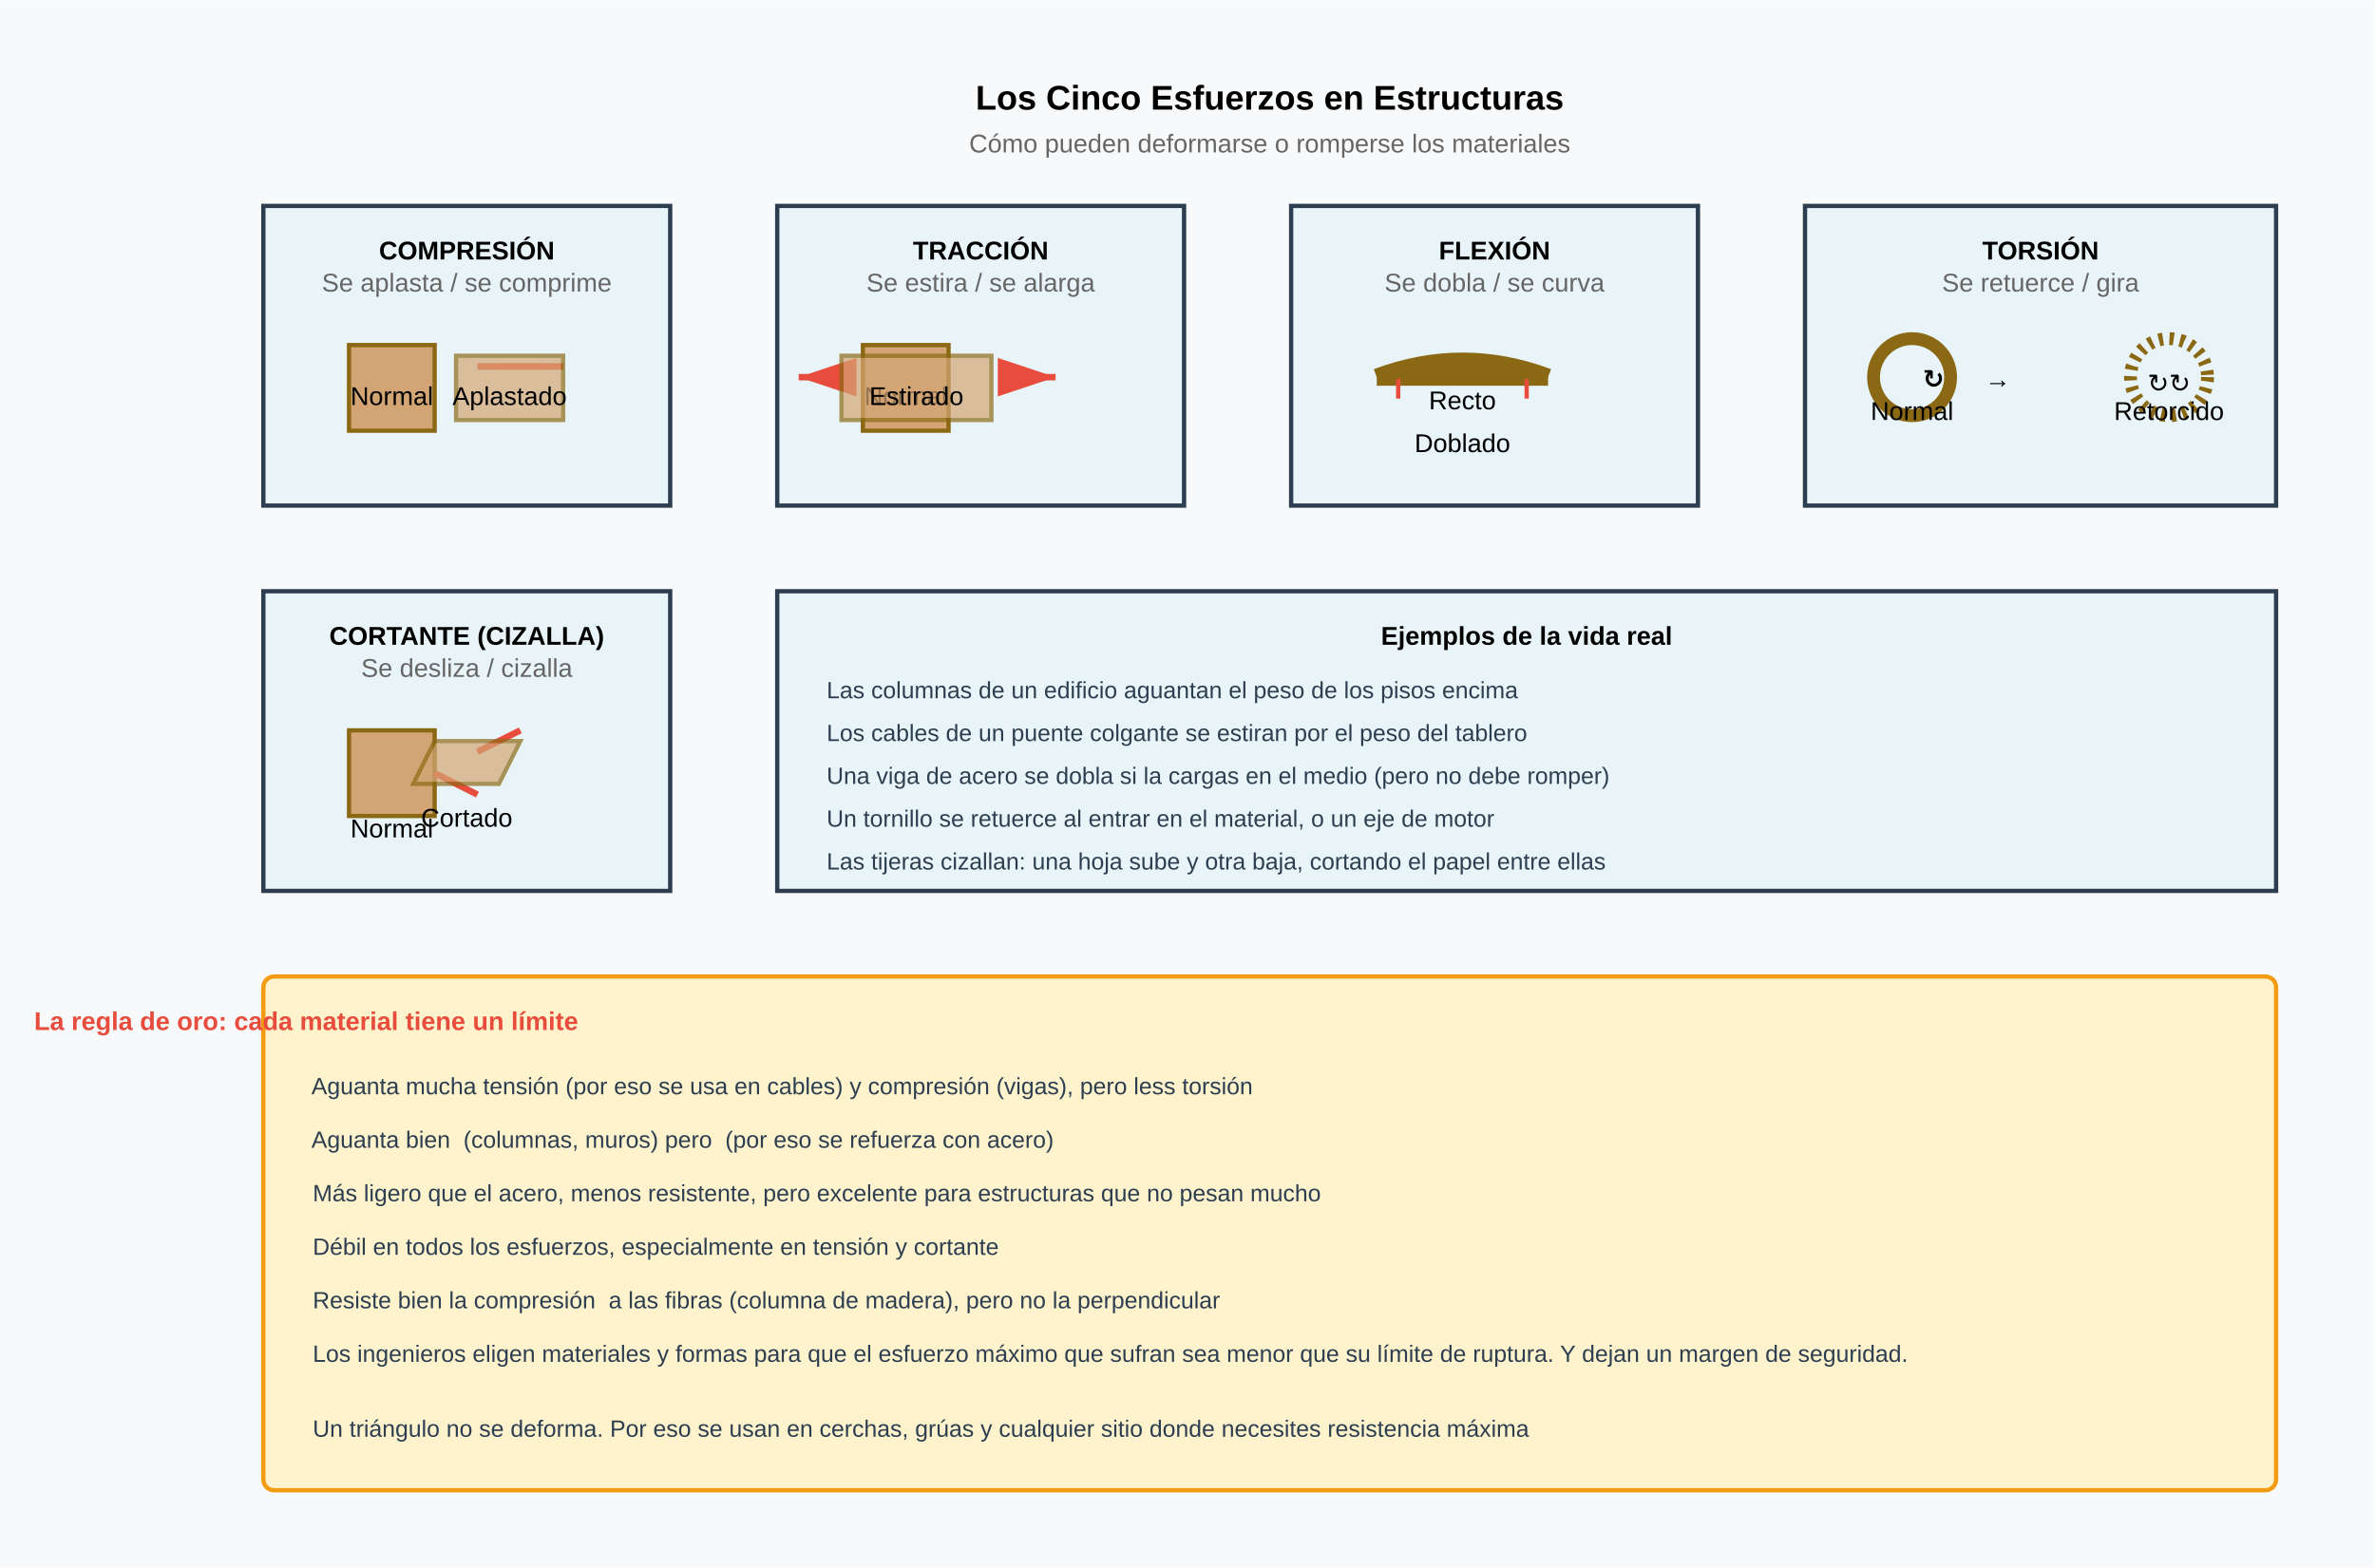
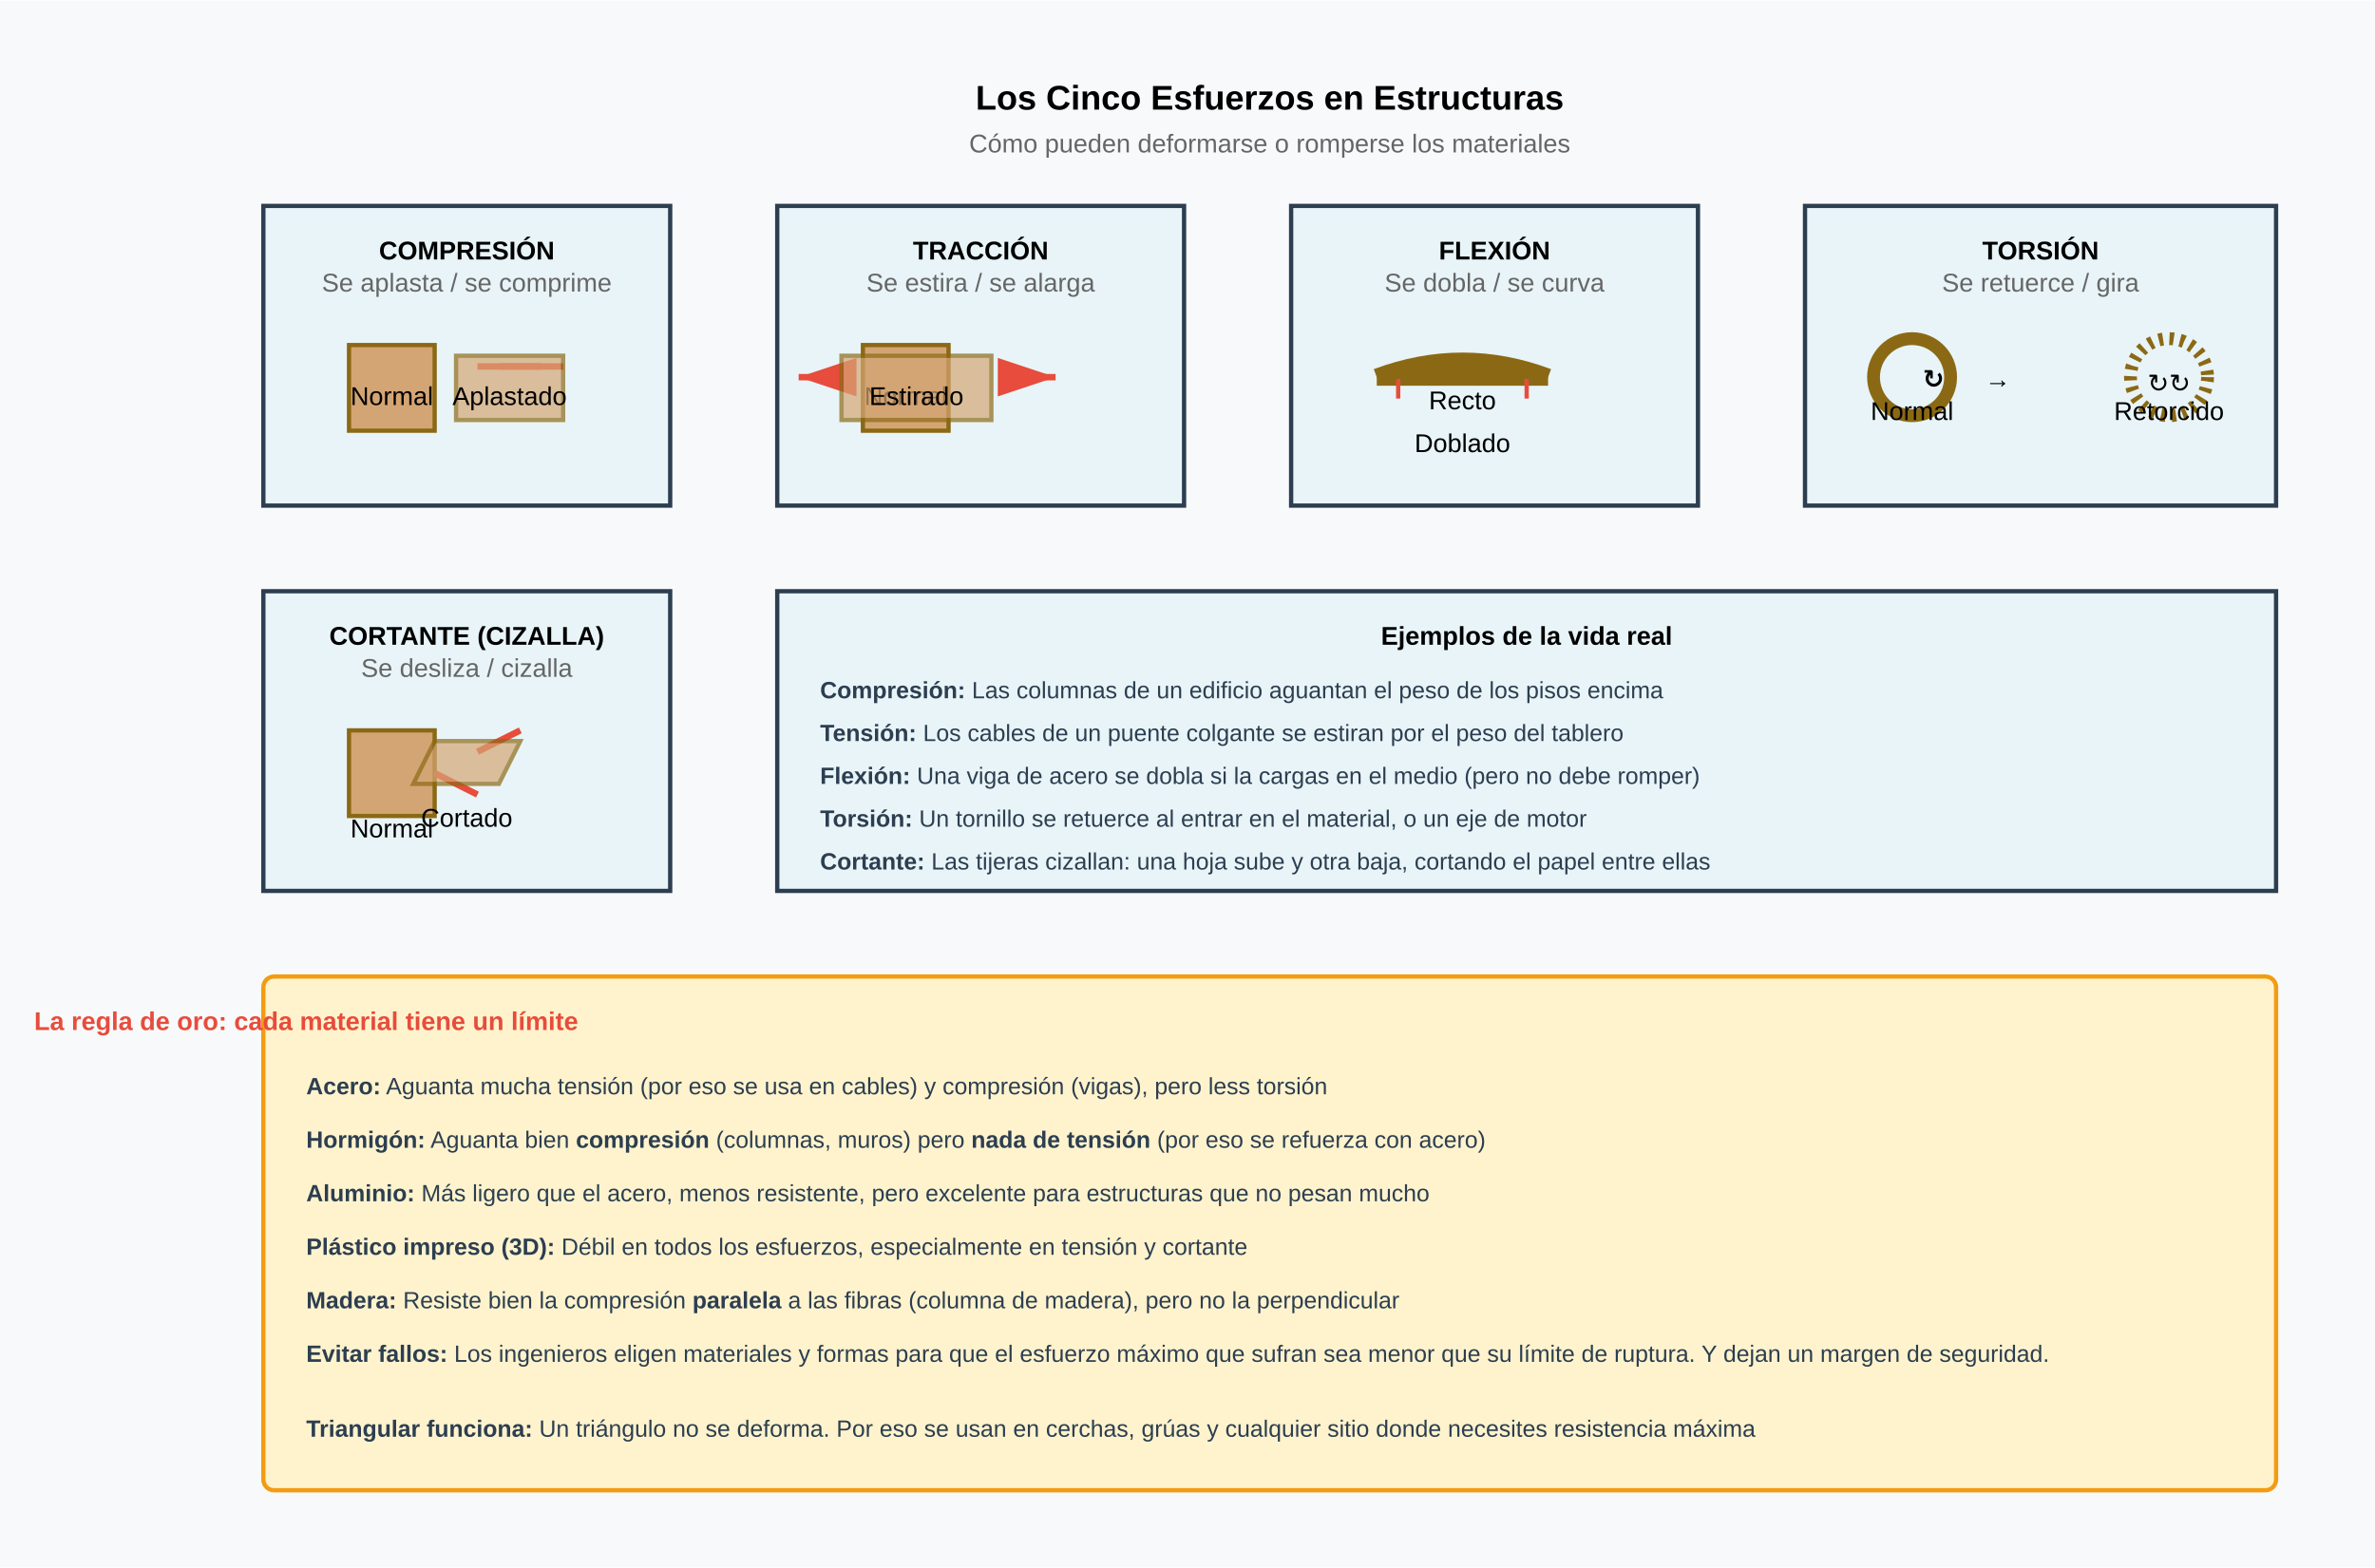
<svg xmlns="http://www.w3.org/2000/svg" viewBox="-93 -16.2 1109.2 732.3">
  <defs>
    <style>
      .box { stroke: #2c3e50; stroke-width: 2; fill-opacity: 0.9; }
      .title { font-family: Arial, sans-serif; font-size: 16px; font-weight: bold; text-anchor: middle; }
      .label { font-family: Arial, sans-serif; font-size: 12px; text-anchor: middle; }
      .stress-box { stroke: #2c3e50; stroke-width: 2; fill: #e8f4f8; }
      .arrow { stroke: #e74c3c; stroke-width: 3; fill: none; marker-end: url(#arrowred); }
      .arrow-good { stroke: #27ae60; stroke-width: 3; fill: none; marker-end: url(#arrowgreen); }
      .material { fill: #d4a574; stroke: #8b6914; stroke-width: 2; }
    </style>
    <marker id="arrowred" markerWidth="10" markerHeight="10" refX="9" refY="3" orient="auto" markerUnits="strokeWidth">
      <path d="M0,0 L0,6 L9,3 z" fill="#e74c3c" />
    </marker>
    <marker id="arrowgreen" markerWidth="10" markerHeight="10" refX="9" refY="3" orient="auto" markerUnits="strokeWidth">
      <path d="M0,0 L0,6 L9,3 z" fill="#27ae60" />
    </marker>
  </defs>
  <rect x="-93" y="-16" width="1109" height="732" fill="#f8f9fa" />
  <text x="500" y="35" class="title" font-size="18">Los Cinco Esfuerzos en Estructuras</text>
  <text x="500" y="55" class="label" font-size="11" fill="#666">Cómo pueden deformarse o romperse los materiales</text>
  <g>
    <rect x="30" y="80" width="190" height="140" class="stress-box" />
    <text x="125" y="105" class="label" font-weight="bold" font-size="13">COMPRESIÓN</text>
    <text x="125" y="120" class="label" font-size="10" fill="#666">Se aplasta / se comprime</text>
    <rect x="70" y="145" width="40" height="40" class="material" />
    <text x="90" y="173" class="label" font-size="9">Normal</text>
-     <path d="M130,155 L160,155" stroke="#e74c3c" stroke-width="3" marker-start="url(#arrowright)" />
-     <path d="M170,155 L140,155" stroke="#e74c3c" stroke-width="3" marker-end="url(#arrowright)" />
+     <path d="M130,155 L160,155" stroke="#e74c3c" stroke-width="3" marker-start="url(#arrowright)" fill="none" />
+     <path d="M170,155 L140,155" stroke="#e74c3c" stroke-width="3" marker-end="url(#arrowright)" fill="none" />
    <rect x="120" y="150" width="50" height="30" class="material" opacity="0.7" />
    <text x="145" y="173" class="label" font-size="9">Aplastado</text>
  </g>
  <g>
    <rect x="270" y="80" width="190" height="140" class="stress-box" />
    <text x="365" y="105" class="label" font-weight="bold" font-size="13">TRACCIÓN</text>
    <text x="365" y="120" class="label" font-size="10" fill="#666">Se estira / se alarga</text>
    <rect x="310" y="145" width="40" height="40" class="material" />
    <text x="330" y="173" class="label" font-size="9">Normal</text>
-     <path d="M300,160 L280,160" stroke="#e74c3c" stroke-width="3" marker-end="url(#arrowred)" />
-     <path d="M380,160 L400,160" stroke="#e74c3c" stroke-width="3" marker-end="url(#arrowred)" />
+     <path d="M300,160 L280,160" stroke="#e74c3c" stroke-width="3" marker-end="url(#arrowred)" fill="none" />
+     <path d="M380,160 L400,160" stroke="#e74c3c" stroke-width="3" marker-end="url(#arrowred)" fill="none" />
    <rect x="300" y="150" width="70" height="30" class="material" opacity="0.7" />
    <text x="335" y="173" class="label" font-size="9">Estirado</text>
  </g>
  <g>
    <rect x="510" y="80" width="190" height="140" class="stress-box" />
    <text x="605" y="105" class="label" font-weight="bold" font-size="13">FLEXIÓN</text>
    <text x="605" y="120" class="label" font-size="10" fill="#666">Se dobla / se curva</text>
    <line x1="550" y1="160" x2="630" y2="160" stroke="#8b6914" stroke-width="8" />
    <text x="590" y="175" class="label" font-size="9">Recto</text>
-     <path d="M560,155 L560,170" stroke="#e74c3c" stroke-width="2" />
-     <path d="M620,155 L620,170" stroke="#e74c3c" stroke-width="2" />
+     <path d="M560,155 L560,170" stroke="#e74c3c" stroke-width="2" fill="none" />
+     <path d="M620,155 L620,170" stroke="#e74c3c" stroke-width="2" fill="none" />
    <path d="M550 160 Q590 145 630 160" stroke="#8b6914" stroke-width="8" fill="none" />
    <text x="590" y="195" class="label" font-size="9">Doblado</text>
  </g>
  <g>
    <rect x="750" y="80" width="220" height="140" class="stress-box" />
    <text x="860" y="105" class="label" font-weight="bold" font-size="13">TORSIÓN</text>
    <text x="860" y="120" class="label" font-size="10" fill="#666">Se retuerce / gira</text>
    <circle cx="800" cy="160" r="18" fill="none" stroke="#8b6914" stroke-width="6" />
    <text x="810" y="165" class="label" font-size="12" font-weight="bold">↻</text>
    <text x="800" y="180" class="label" font-size="9">Normal</text>
    <text x="840" y="165" class="label" font-size="14">→</text>
    <circle cx="920" cy="160" r="18" fill="none" stroke="#8b6914" stroke-width="6" stroke-dasharray="2,3" />
    <text x="920" y="167" class="label" font-size="10">↻↻</text>
    <text x="920" y="180" class="label" font-size="9">Retorcido</text>
  </g>
  <g>
    <rect x="30" y="260" width="190" height="140" class="stress-box" />
    <text x="125" y="285" class="label" font-weight="bold" font-size="13">CORTANTE (CIZALLA)</text>
    <text x="125" y="300" class="label" font-size="10" fill="#666">Se desliza / cizalla</text>
    <rect x="70" y="325" width="40" height="40" class="material" />
    <text x="90" y="375" class="label" font-size="9">Normal</text>
-     <path d="M130,335 L150,325" stroke="#e74c3c" stroke-width="3" />
-     <path d="M130,355 L110,345" stroke="#e74c3c" stroke-width="3" />
+     <path d="M130,335 L150,325" stroke="#e74c3c" stroke-width="3" fill="none" />
+     <path d="M130,355 L110,345" stroke="#e74c3c" stroke-width="3" fill="none" />
    <polygon points="110,330 150,330 140,350 100,350" class="material" opacity="0.7" />
    <text x="125" y="370" class="label" font-size="9">Cortado</text>
  </g>
  <g>
    <rect x="270" y="260" width="700" height="140" class="stress-box" />
    <text x="620" y="285" class="label" font-weight="bold" font-size="13">Ejemplos de la vida real</text>
    <g font-family="Arial" font-size="11" fill="#2c3e50" text-anchor="start">
      <text x="290" y="310">
-         <b>Compresión:</b> Las columnas de un edificio aguantan el peso de los pisos encima</text>
+         <tspan font-weight="bold">Compresión:</tspan> Las columnas de un edificio aguantan el peso de los pisos encima</text>
      <text x="290" y="330">
-         <b>Tensión:</b> Los cables de un puente colgante se estiran por el peso del tablero</text>
+         <tspan font-weight="bold">Tensión:</tspan> Los cables de un puente colgante se estiran por el peso del tablero</text>
      <text x="290" y="350">
-         <b>Flexión:</b> Una viga de acero se dobla si la cargas en el medio (pero no debe romper)</text>
+         <tspan font-weight="bold">Flexión:</tspan> Una viga de acero se dobla si la cargas en el medio (pero no debe romper)</text>
      <text x="290" y="370">
-         <b>Torsión:</b> Un tornillo se retuerce al entrar en el material, o un eje de motor</text>
+         <tspan font-weight="bold">Torsión:</tspan> Un tornillo se retuerce al entrar en el material, o un eje de motor</text>
      <text x="290" y="390">
-         <b>Cortante:</b> Las tijeras cizallan: una hoja sube y otra baja, cortando el papel entre ellas</text>
+         <tspan font-weight="bold">Cortante:</tspan> Las tijeras cizallan: una hoja sube y otra baja, cortando el papel entre ellas</text>
    </g>
  </g>
  <g>
    <rect x="30" y="440" width="940" height="240" fill="#fff3cd" stroke="#f39c12" stroke-width="2" rx="5" />
    <text x="50" y="465" class="label" font-weight="bold" font-size="12" text-anchor="start" fill="#e74c3c">La regla de oro: cada material tiene un límite</text>
    <g font-family="Arial" font-size="11" fill="#2c3e50" text-anchor="start">
      <text x="50" y="495">
-         <b>Acero:</b> Aguanta mucha tensión (por eso se usa en cables) y compresión (vigas), pero less torsión</text>
+         <tspan font-weight="bold">Acero:</tspan> Aguanta mucha tensión (por eso se usa en cables) y compresión (vigas), pero less torsión</text>
      <text x="50" y="520">
-         <b>Hormigón:</b> Aguanta bien <b>compresión</b> (columnas, muros) pero <b>nada de tensión</b> (por eso se refuerza con acero)</text>
+         <tspan font-weight="bold">Hormigón:</tspan> Aguanta bien <tspan font-weight="bold">compresión</tspan> (columnas, muros) pero <tspan font-weight="bold">nada de tensión</tspan> (por eso se refuerza con acero)</text>
      <text x="50" y="545">
-         <b>Aluminio:</b> Más ligero que el acero, menos resistente, pero excelente para estructuras que no pesan mucho</text>
+         <tspan font-weight="bold">Aluminio:</tspan> Más ligero que el acero, menos resistente, pero excelente para estructuras que no pesan mucho</text>
      <text x="50" y="570">
-         <b>Plástico impreso (3D):</b> Débil en todos los esfuerzos, especialmente en tensión y cortante</text>
+         <tspan font-weight="bold">Plástico impreso (3D):</tspan> Débil en todos los esfuerzos, especialmente en tensión y cortante</text>
      <text x="50" y="595">
-         <b>Madera:</b> Resiste bien la compresión <b>paralela</b> a las fibras (columna de madera), pero no la perpendicular</text>
+         <tspan font-weight="bold">Madera:</tspan> Resiste bien la compresión <tspan font-weight="bold">paralela</tspan> a las fibras (columna de madera), pero no la perpendicular</text>
      <text x="50" y="620">
-         <b>Evitar fallos:</b> Los ingenieros eligen materiales y formas para que el esfuerzo máximo que sufran sea menor que su límite de ruptura. Y dejan un margen de seguridad.</text>
+         <tspan font-weight="bold">Evitar fallos:</tspan> Los ingenieros eligen materiales y formas para que el esfuerzo máximo que sufran sea menor que su límite de ruptura. Y dejan un margen de seguridad.</text>
      <text x="50" y="655">
-         <b>Triangular funciona:</b> Un triángulo no se deforma. Por eso se usan en cerchas, grúas y cualquier sitio donde necesites resistencia máxima</text>
+         <tspan font-weight="bold">Triangular funciona:</tspan> Un triángulo no se deforma. Por eso se usan en cerchas, grúas y cualquier sitio donde necesites resistencia máxima</text>
    </g>
  </g>
</svg>
